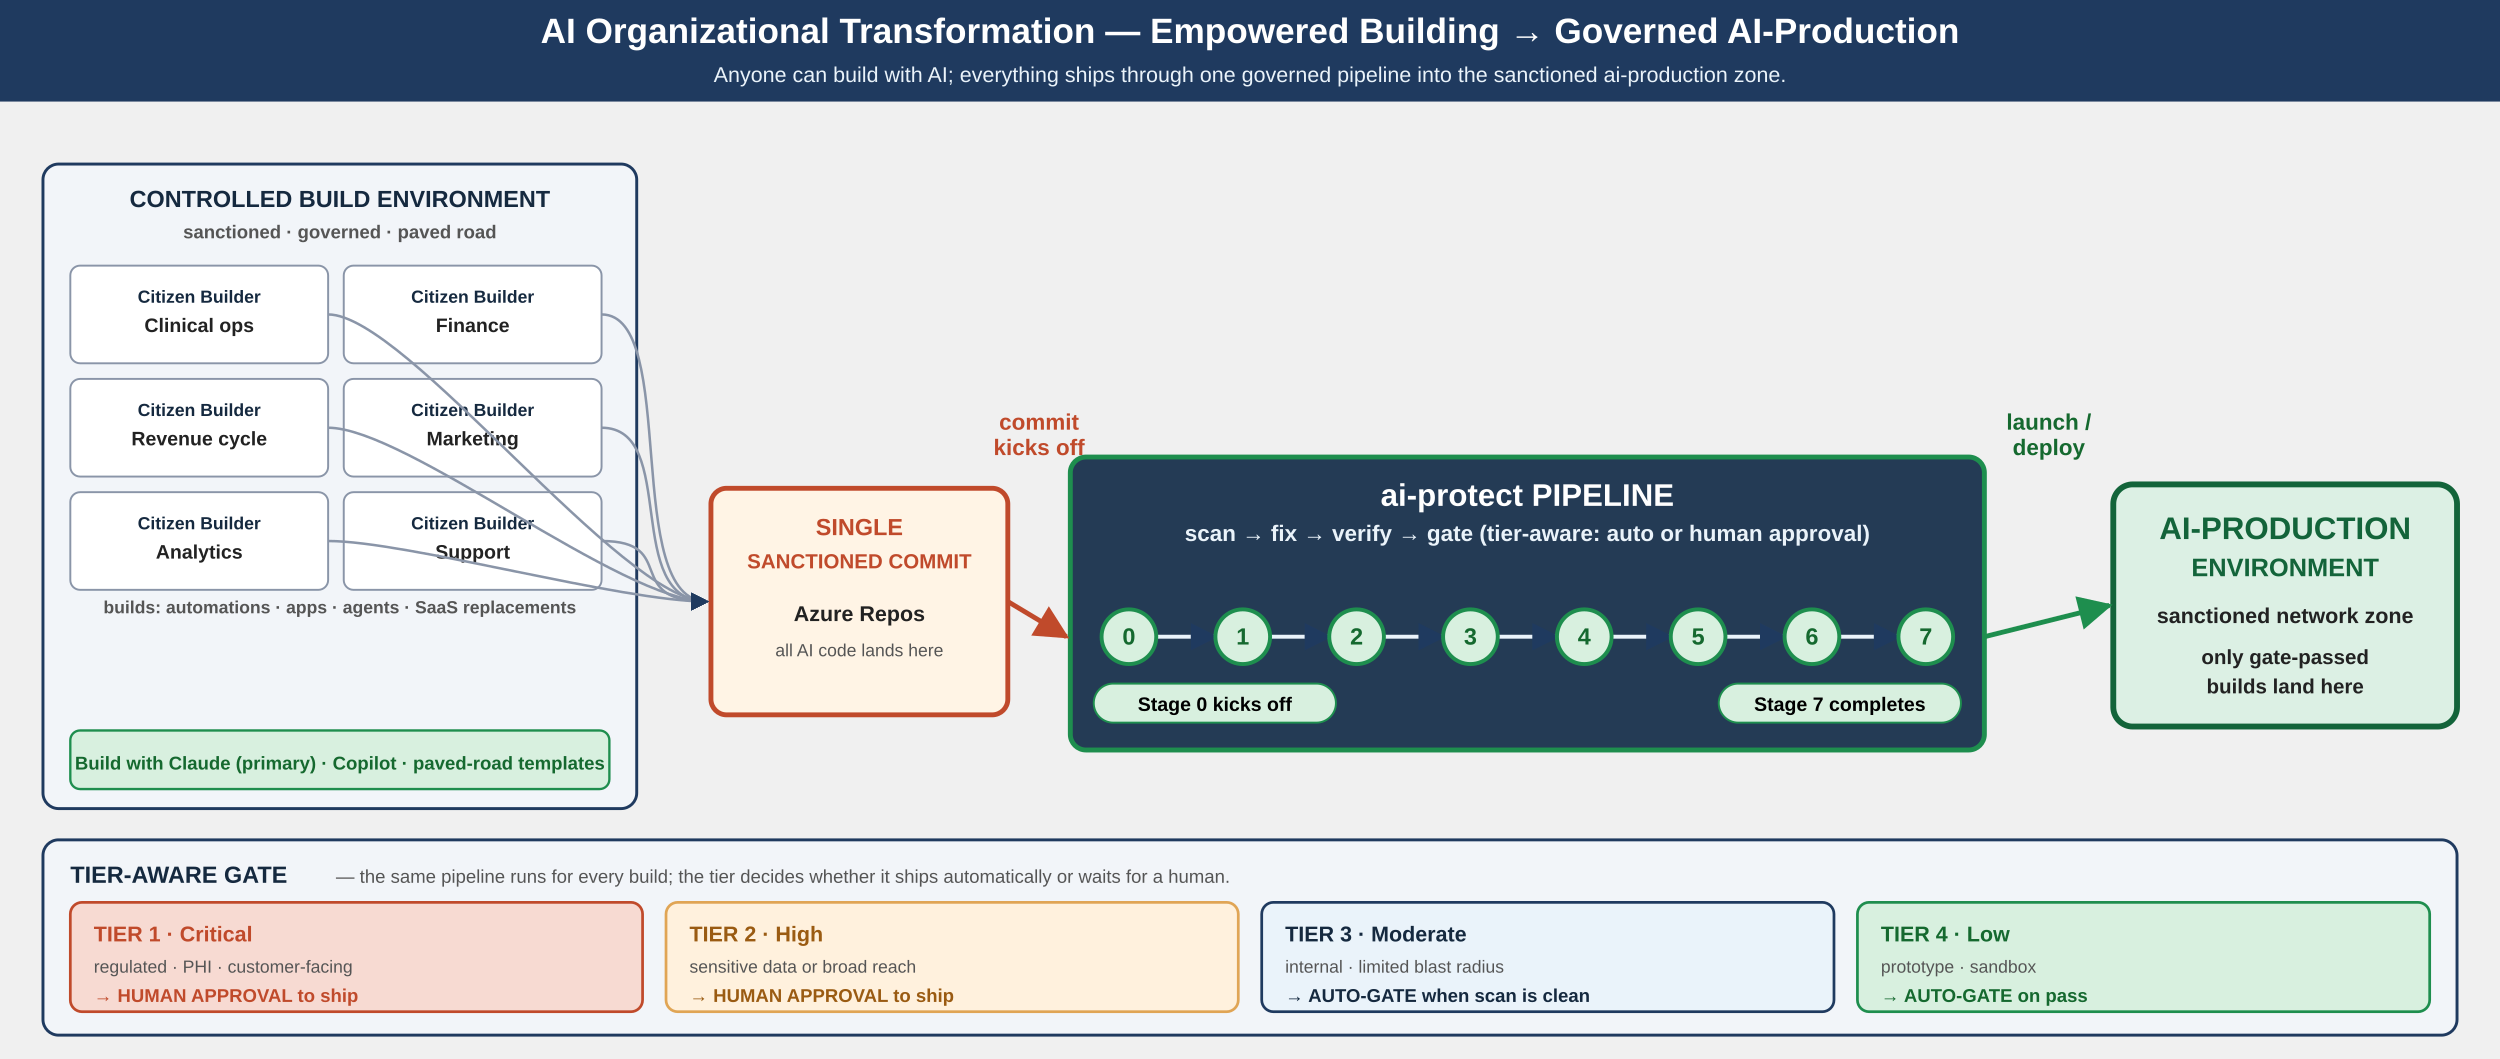
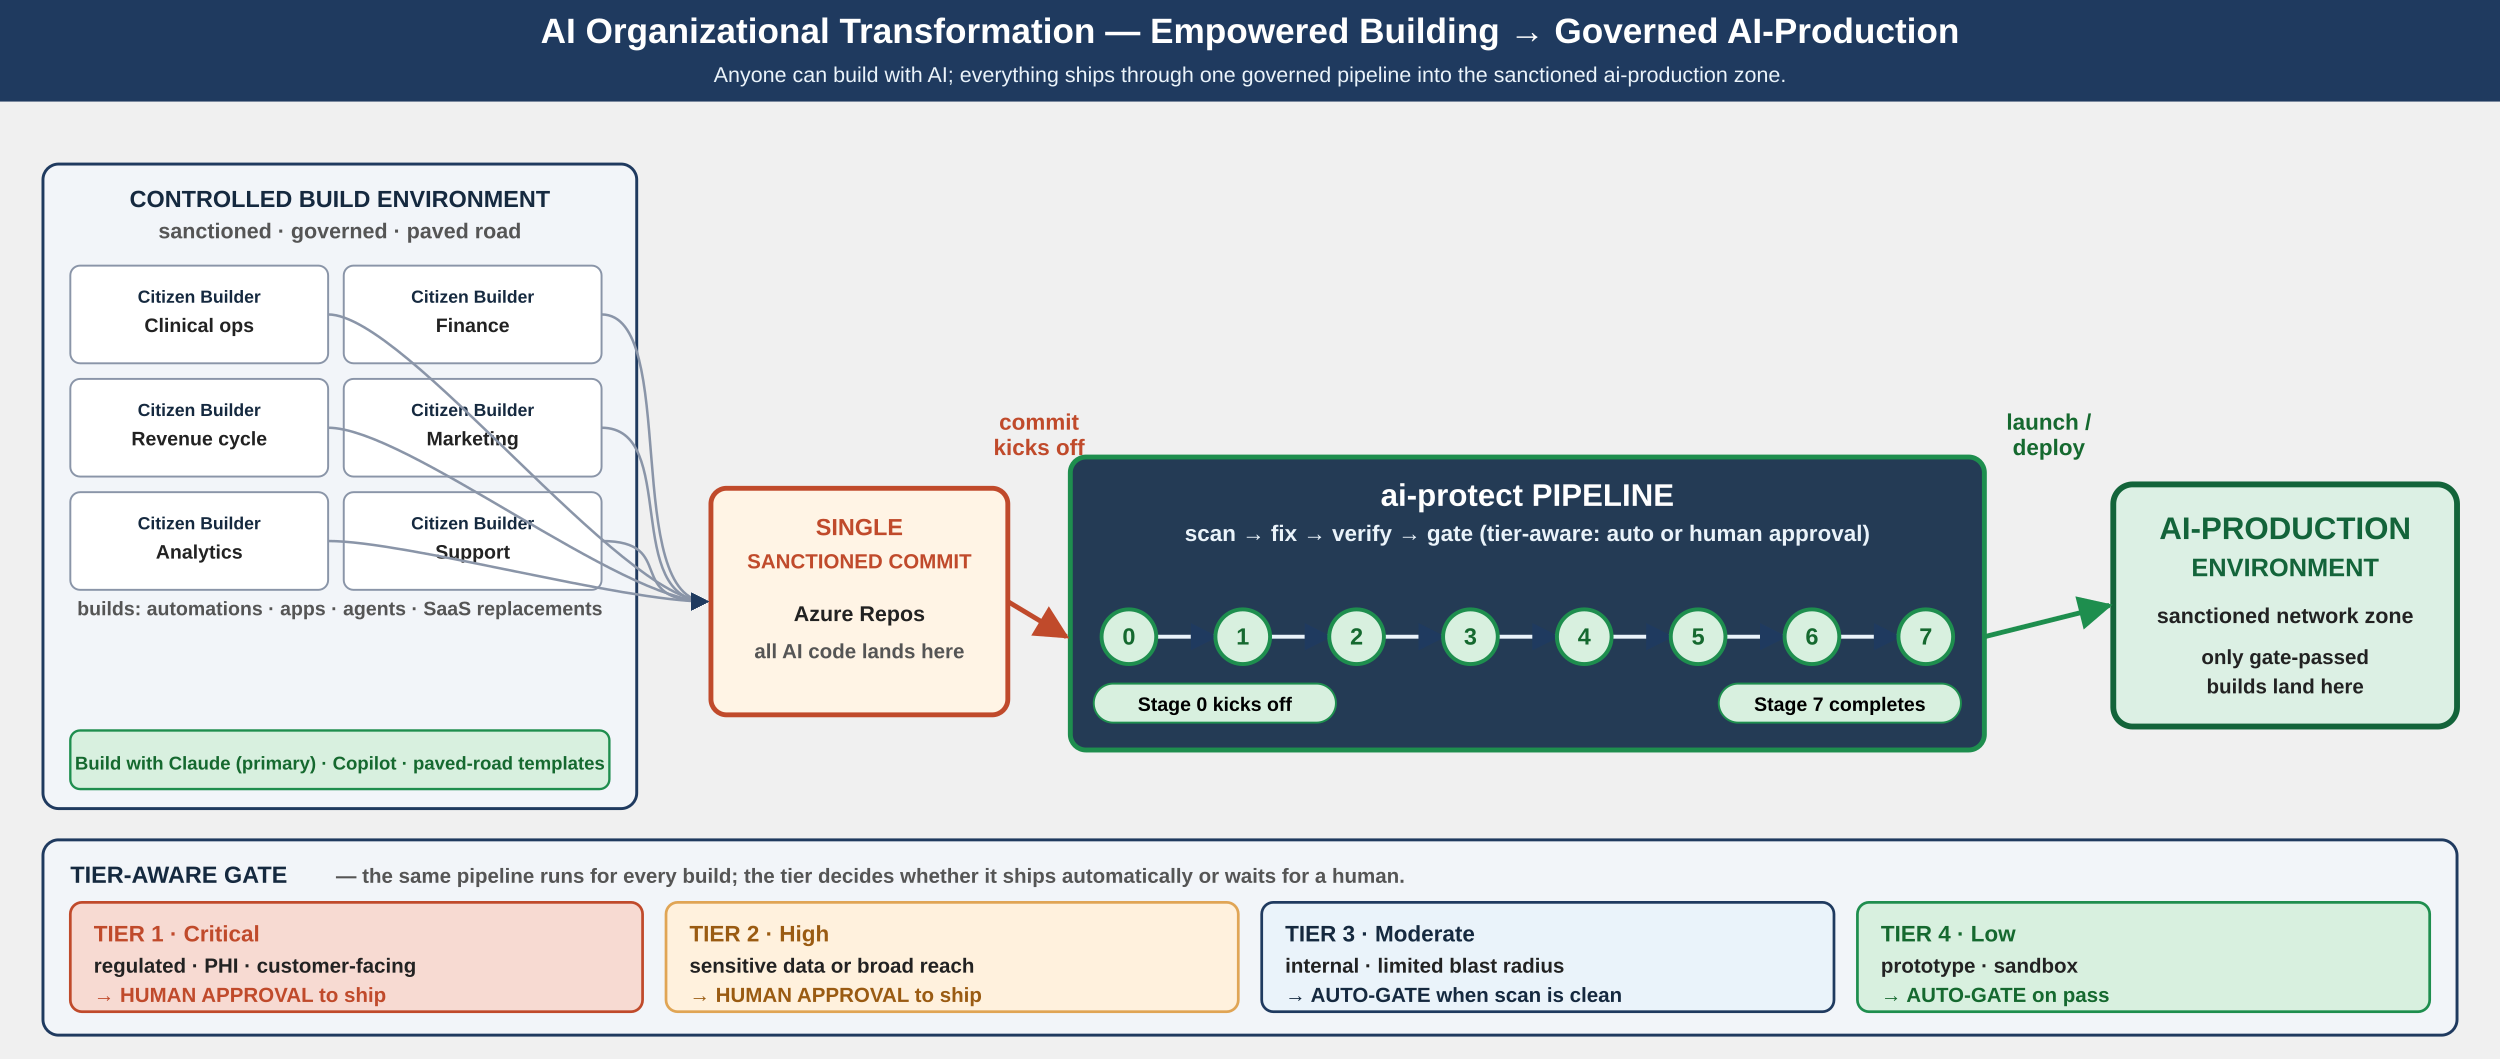
<svg xmlns="http://www.w3.org/2000/svg" width="1280" height="542" viewBox="0 0 1280 542" font-family="Arial, Helvetica, sans-serif">
  <defs>
    <marker id="arr" viewBox="0 0 10 10" refX="9" refY="5" markerWidth="7" markerHeight="7" orient="auto-start-reverse">
      <path d="M 0 0 L 10 5 L 0 10 z" fill="#1F3A5F" />
    </marker>
    <marker id="arrL" viewBox="0 0 10 10" refX="9" refY="5" markerWidth="7" markerHeight="7" orient="auto-start-reverse">
      <path d="M 0 0 L 10 5 L 0 10 z" fill="#8A95A8" />
    </marker>
    <marker id="arrA" viewBox="0 0 10 10" refX="9" refY="5" markerWidth="7" markerHeight="7" orient="auto-start-reverse">
      <path d="M 0 0 L 10 5 L 0 10 z" fill="#C04A2B" />
    </marker>
  </defs>
  <defs>
    <marker id="arrGr" viewBox="0 0 10 10" refX="9" refY="5" markerWidth="7" markerHeight="7" orient="auto-start-reverse">
      <path d="M0 0 L10 5 L0 10 z" fill="#1E8E4E" />
    </marker>
  </defs>
  <rect x="0" y="0" width="1280" height="52" fill="#1F3A5F" stroke="#1F3A5F" stroke-width="0" rx="0" ry="0" />
  <text x="640.0" y="22" font-size="18" fill="#FFFFFF" text-anchor="middle" font-weight="bold">AI Organizational Transformation — Empowered Building → Governed AI-Production</text>
  <text x="640.0" y="42" font-size="11" fill="#EAF3FA" text-anchor="middle" font-weight="normal">Anyone can build with AI; everything ships through one governed pipeline into the sanctioned ai-production zone.</text>
  <rect x="22" y="84" width="304" height="330" fill="#F2F5F9" stroke="#1F3A5F" stroke-width="1.5" rx="8" ry="8" />
  <text x="174.0" y="106" font-size="12" fill="#15293F" text-anchor="middle" font-weight="bold">CONTROLLED BUILD ENVIRONMENT</text>
-   <text x="174.0" y="122" font-size="9.5" fill="#555555" text-anchor="middle" font-weight="bold">sanctioned · governed · paved road</text>
+   <text x="174.0" y="122" font-size="11" fill="#555555" text-anchor="middle" font-weight="bold">sanctioned · governed · paved road</text>
  <rect x="36" y="136" width="132" height="50" fill="#FFFFFF" stroke="#8A95A8" stroke-width="1" rx="5" ry="5" />
  <text x="102.0" y="155" font-size="9" fill="#15293F" text-anchor="middle" font-weight="bold">Citizen Builder</text>
  <text x="102.0" y="170" font-size="10" fill="#222222" text-anchor="middle" font-weight="bold">Clinical ops</text>
  <rect x="176" y="136" width="132" height="50" fill="#FFFFFF" stroke="#8A95A8" stroke-width="1" rx="5" ry="5" />
  <text x="242.0" y="155" font-size="9" fill="#15293F" text-anchor="middle" font-weight="bold">Citizen Builder</text>
  <text x="242.0" y="170" font-size="10" fill="#222222" text-anchor="middle" font-weight="bold">Finance</text>
  <rect x="36" y="194" width="132" height="50" fill="#FFFFFF" stroke="#8A95A8" stroke-width="1" rx="5" ry="5" />
  <text x="102.0" y="213" font-size="9" fill="#15293F" text-anchor="middle" font-weight="bold">Citizen Builder</text>
  <text x="102.0" y="228" font-size="10" fill="#222222" text-anchor="middle" font-weight="bold">Revenue cycle</text>
  <rect x="176" y="194" width="132" height="50" fill="#FFFFFF" stroke="#8A95A8" stroke-width="1" rx="5" ry="5" />
  <text x="242.0" y="213" font-size="9" fill="#15293F" text-anchor="middle" font-weight="bold">Citizen Builder</text>
  <text x="242.0" y="228" font-size="10" fill="#222222" text-anchor="middle" font-weight="bold">Marketing</text>
  <rect x="36" y="252" width="132" height="50" fill="#FFFFFF" stroke="#8A95A8" stroke-width="1" rx="5" ry="5" />
  <text x="102.0" y="271" font-size="9" fill="#15293F" text-anchor="middle" font-weight="bold">Citizen Builder</text>
  <text x="102.0" y="286" font-size="10" fill="#222222" text-anchor="middle" font-weight="bold">Analytics</text>
  <rect x="176" y="252" width="132" height="50" fill="#FFFFFF" stroke="#8A95A8" stroke-width="1" rx="5" ry="5" />
  <text x="242.0" y="271" font-size="9" fill="#15293F" text-anchor="middle" font-weight="bold">Citizen Builder</text>
  <text x="242.0" y="286" font-size="10" fill="#222222" text-anchor="middle" font-weight="bold">Support</text>
-   <text x="174.0" y="314" font-size="9" fill="#555555" text-anchor="middle" font-weight="bold">builds: automations · apps · agents · SaaS replacements</text>
+   <text x="174.0" y="315" font-size="10" fill="#555555" text-anchor="middle" font-weight="bold">builds: automations · apps · agents · SaaS replacements</text>
  <rect x="36" y="374" width="276" height="30" fill="#D8F0DF" stroke="#1E8E4E" stroke-width="1.2" rx="5" ry="5" />
  <text x="174.0" y="394" font-size="9.5" fill="#15692F" text-anchor="middle" font-weight="bold">Build with Claude (primary) · Copilot · paved-road templates</text>
  <rect x="364" y="250" width="152" height="116" fill="#FFF4E5" stroke="#C04A2B" stroke-width="2.5" rx="8" ry="8" />
  <text x="440.0" y="274" font-size="12" fill="#C04A2B" text-anchor="middle" font-weight="bold">SINGLE</text>
  <text x="440.0" y="291" font-size="10.5" fill="#C04A2B" text-anchor="middle" font-weight="bold">SANCTIONED COMMIT</text>
  <text x="440.0" y="318" font-size="11" fill="#222222" text-anchor="middle" font-weight="bold">Azure Repos</text>
-   <text x="440.0" y="336" font-size="9" fill="#555555" text-anchor="middle" font-weight="normal">all AI code lands here</text>
+   <text x="440.0" y="337" font-size="10.5" fill="#555555" text-anchor="middle" font-weight="bold">all AI code lands here</text>
  <path d="M 168 161.0 C 208 161.0, 318 308.0, 362 308.0" fill="none" stroke="#8A95A8" stroke-width="1.3" marker-end="url(#arr)" />
  <path d="M 308 161.0 C 348 161.0, 318 308.0, 362 308.0" fill="none" stroke="#8A95A8" stroke-width="1.3" marker-end="url(#arr)" />
  <path d="M 168 219.0 C 208 219.0, 318 308.0, 362 308.0" fill="none" stroke="#8A95A8" stroke-width="1.3" marker-end="url(#arr)" />
  <path d="M 308 219.0 C 348 219.0, 318 308.0, 362 308.0" fill="none" stroke="#8A95A8" stroke-width="1.3" marker-end="url(#arr)" />
  <path d="M 168 277.0 C 208 277.0, 318 308.0, 362 308.0" fill="none" stroke="#8A95A8" stroke-width="1.3" marker-end="url(#arr)" />
  <path d="M 308 277.0 C 348 277.0, 318 308.0, 362 308.0" fill="none" stroke="#8A95A8" stroke-width="1.3" marker-end="url(#arr)" />
  <rect x="548" y="234" width="468" height="150" fill="#243B55" stroke="#1E8E4E" stroke-width="2.5" rx="8" ry="8" />
  <text x="782.0" y="259" font-size="16" fill="#FFFFFF" text-anchor="middle" font-weight="bold">ai-protect PIPELINE</text>
  <text x="782.0" y="277" font-size="11.5" fill="#EAF3FA" text-anchor="middle" font-weight="bold">scan → fix → verify → gate  (tier-aware: auto or human approval)</text>
  <line x1="592.0" y1="326" x2="622.286" y2="326" stroke="#EAF3FA" stroke-width="2" marker-end="url(#arr)" />
  <circle cx="578.0" cy="326" r="14" fill="#D8F0DF" stroke="#1E8E4E" stroke-width="2" />
  <text x="578.0" y="330" font-size="12" fill="#15692F" text-anchor="middle" font-weight="bold">0</text>
  <line x1="650.286" y1="326" x2="680.571" y2="326" stroke="#EAF3FA" stroke-width="2" marker-end="url(#arr)" />
  <circle cx="636.286" cy="326" r="14" fill="#D8F0DF" stroke="#1E8E4E" stroke-width="2" />
  <text x="636.286" y="330" font-size="12" fill="#15692F" text-anchor="middle" font-weight="bold">1</text>
  <line x1="708.571" y1="326" x2="738.857" y2="326" stroke="#EAF3FA" stroke-width="2" marker-end="url(#arr)" />
  <circle cx="694.571" cy="326" r="14" fill="#D8F0DF" stroke="#1E8E4E" stroke-width="2" />
  <text x="694.571" y="330" font-size="12" fill="#15692F" text-anchor="middle" font-weight="bold">2</text>
  <line x1="766.857" y1="326" x2="797.143" y2="326" stroke="#EAF3FA" stroke-width="2" marker-end="url(#arr)" />
  <circle cx="752.857" cy="326" r="14" fill="#D8F0DF" stroke="#1E8E4E" stroke-width="2" />
  <text x="752.857" y="330" font-size="12" fill="#15692F" text-anchor="middle" font-weight="bold">3</text>
  <line x1="825.143" y1="326" x2="855.429" y2="326" stroke="#EAF3FA" stroke-width="2" marker-end="url(#arr)" />
  <circle cx="811.143" cy="326" r="14" fill="#D8F0DF" stroke="#1E8E4E" stroke-width="2" />
  <text x="811.143" y="330" font-size="12" fill="#15692F" text-anchor="middle" font-weight="bold">4</text>
  <line x1="883.429" y1="326" x2="913.714" y2="326" stroke="#EAF3FA" stroke-width="2" marker-end="url(#arr)" />
  <circle cx="869.429" cy="326" r="14" fill="#D8F0DF" stroke="#1E8E4E" stroke-width="2" />
  <text x="869.429" y="330" font-size="12" fill="#15692F" text-anchor="middle" font-weight="bold">5</text>
  <line x1="941.714" y1="326" x2="972" y2="326" stroke="#EAF3FA" stroke-width="2" marker-end="url(#arr)" />
  <circle cx="927.714" cy="326" r="14" fill="#D8F0DF" stroke="#1E8E4E" stroke-width="2" />
  <text x="927.714" y="330" font-size="12" fill="#15692F" text-anchor="middle" font-weight="bold">6</text>
  <circle cx="986.0" cy="326" r="14" fill="#D8F0DF" stroke="#1E8E4E" stroke-width="2" />
  <text x="986.0" y="330" font-size="12" fill="#15692F" text-anchor="middle" font-weight="bold">7</text>
  <rect x="560" y="350" width="124" height="20" fill="#D8F0DF" stroke="#1E8E4E" stroke-width="1" rx="10" ry="10" />
  <text x="622" y="364" font-size="10" fill="#000000" text-anchor="middle" font-weight="bold">Stage 0 kicks off</text>
  <rect x="880" y="350" width="124" height="20" fill="#D8F0DF" stroke="#1E8E4E" stroke-width="1" rx="10" ry="10" />
  <text x="942" y="364" font-size="10" fill="#000000" text-anchor="middle" font-weight="bold">Stage 7 completes</text>
  <line x1="516" y1="308.0" x2="546" y2="326" stroke="#C04A2B" stroke-width="2.5" marker-end="url(#arrA)" />
  <text x="532.0" y="220" font-size="11.5" fill="#C04A2B" text-anchor="middle" font-weight="bold">commit</text>
  <text x="532.0" y="233" font-size="11.5" fill="#C04A2B" text-anchor="middle" font-weight="bold">kicks off</text>
  <rect x="1082" y="248" width="176" height="124" fill="#DCF0E4" stroke="#13643A" stroke-width="3" rx="10" ry="10" />
  <text x="1170.0" y="276" font-size="16" fill="#13643A" text-anchor="middle" font-weight="bold">AI-PRODUCTION</text>
  <text x="1170.0" y="295" font-size="13" fill="#13643A" text-anchor="middle" font-weight="bold">ENVIRONMENT</text>
  <text x="1170.0" y="319" font-size="11" fill="#222222" text-anchor="middle" font-weight="bold">sanctioned network zone</text>
  <text x="1170.0" y="340" font-size="10.5" fill="#222222" text-anchor="middle" font-weight="bold">only gate-passed</text>
  <text x="1170.0" y="355" font-size="10.5" fill="#222222" text-anchor="middle" font-weight="bold">builds land here</text>
  <line x1="1016" y1="326" x2="1080" y2="310.0" stroke="#1E8E4E" stroke-width="2.5" marker-end="url(#arrGr)" />
  <text x="1049.0" y="220" font-size="11.5" fill="#15692F" text-anchor="middle" font-weight="bold">launch /</text>
  <text x="1049.0" y="233" font-size="11.5" fill="#15692F" text-anchor="middle" font-weight="bold">deploy</text>
  <rect x="22" y="430" width="1236" height="100" fill="#F2F5F9" stroke="#1F3A5F" stroke-width="1.5" rx="8" ry="8" />
  <text x="36" y="452" font-size="12" fill="#15293F" text-anchor="start" font-weight="bold">TIER-AWARE GATE</text>
-   <text x="172" y="452" font-size="9.5" fill="#555555" text-anchor="start" font-weight="normal">— the same pipeline runs for every build; the tier decides whether it ships automatically or waits for a human.</text>
+   <text x="172" y="452" font-size="10.5" fill="#555555" text-anchor="start" font-weight="bold">— the same pipeline runs for every build; the tier decides whether it ships automatically or waits for a human.</text>
  <rect x="36.0" y="462" width="293.0" height="56" fill="#F7DAD2" stroke="#C04A2B" stroke-width="1.4" rx="6" ry="6" />
-   <text x="48.0" y="482" font-size="11" fill="#C04A2B" text-anchor="start" font-weight="bold">TIER 1 · Critical</text>
-   <text x="48.0" y="498" font-size="9" fill="#555555" text-anchor="start" font-weight="normal">regulated · PHI · customer-facing</text>
-   <text x="48.0" y="513" font-size="9.5" fill="#C04A2B" text-anchor="start" font-weight="bold">→ HUMAN APPROVAL to ship</text>
+   <text x="48.0" y="482" font-size="11.5" fill="#C04A2B" text-anchor="start" font-weight="bold">TIER 1 · Critical</text>
+   <text x="48.0" y="498" font-size="10.5" fill="#222222" text-anchor="start" font-weight="bold">regulated · PHI · customer-facing</text>
+   <text x="48.0" y="513" font-size="10.5" fill="#C04A2B" text-anchor="start" font-weight="bold">→ HUMAN APPROVAL to ship</text>
  <rect x="341.0" y="462" width="293.0" height="56" fill="#FFF1DD" stroke="#E0A555" stroke-width="1.4" rx="6" ry="6" />
-   <text x="353.0" y="482" font-size="11" fill="#9A5B12" text-anchor="start" font-weight="bold">TIER 2 · High</text>
-   <text x="353.0" y="498" font-size="9" fill="#555555" text-anchor="start" font-weight="normal">sensitive data or broad reach</text>
-   <text x="353.0" y="513" font-size="9.5" fill="#9A5B12" text-anchor="start" font-weight="bold">→ HUMAN APPROVAL to ship</text>
+   <text x="353.0" y="482" font-size="11.5" fill="#9A5B12" text-anchor="start" font-weight="bold">TIER 2 · High</text>
+   <text x="353.0" y="498" font-size="10.5" fill="#222222" text-anchor="start" font-weight="bold">sensitive data or broad reach</text>
+   <text x="353.0" y="513" font-size="10.5" fill="#9A5B12" text-anchor="start" font-weight="bold">→ HUMAN APPROVAL to ship</text>
  <rect x="646.0" y="462" width="293.0" height="56" fill="#EAF3FA" stroke="#1F3A5F" stroke-width="1.4" rx="6" ry="6" />
-   <text x="658.0" y="482" font-size="11" fill="#15293F" text-anchor="start" font-weight="bold">TIER 3 · Moderate</text>
-   <text x="658.0" y="498" font-size="9" fill="#555555" text-anchor="start" font-weight="normal">internal · limited blast radius</text>
-   <text x="658.0" y="513" font-size="9.5" fill="#15293F" text-anchor="start" font-weight="bold">→ AUTO-GATE when scan is clean</text>
+   <text x="658.0" y="482" font-size="11.5" fill="#15293F" text-anchor="start" font-weight="bold">TIER 3 · Moderate</text>
+   <text x="658.0" y="498" font-size="10.5" fill="#222222" text-anchor="start" font-weight="bold">internal · limited blast radius</text>
+   <text x="658.0" y="513" font-size="10.5" fill="#15293F" text-anchor="start" font-weight="bold">→ AUTO-GATE when scan is clean</text>
  <rect x="951.0" y="462" width="293.0" height="56" fill="#D8F0DF" stroke="#1E8E4E" stroke-width="1.4" rx="6" ry="6" />
-   <text x="963.0" y="482" font-size="11" fill="#15692F" text-anchor="start" font-weight="bold">TIER 4 · Low</text>
-   <text x="963.0" y="498" font-size="9" fill="#555555" text-anchor="start" font-weight="normal">prototype · sandbox</text>
-   <text x="963.0" y="513" font-size="9.5" fill="#15692F" text-anchor="start" font-weight="bold">→ AUTO-GATE on pass</text>
+   <text x="963.0" y="482" font-size="11.5" fill="#15692F" text-anchor="start" font-weight="bold">TIER 4 · Low</text>
+   <text x="963.0" y="498" font-size="10.5" fill="#222222" text-anchor="start" font-weight="bold">prototype · sandbox</text>
+   <text x="963.0" y="513" font-size="10.5" fill="#15692F" text-anchor="start" font-weight="bold">→ AUTO-GATE on pass</text>
</svg>
